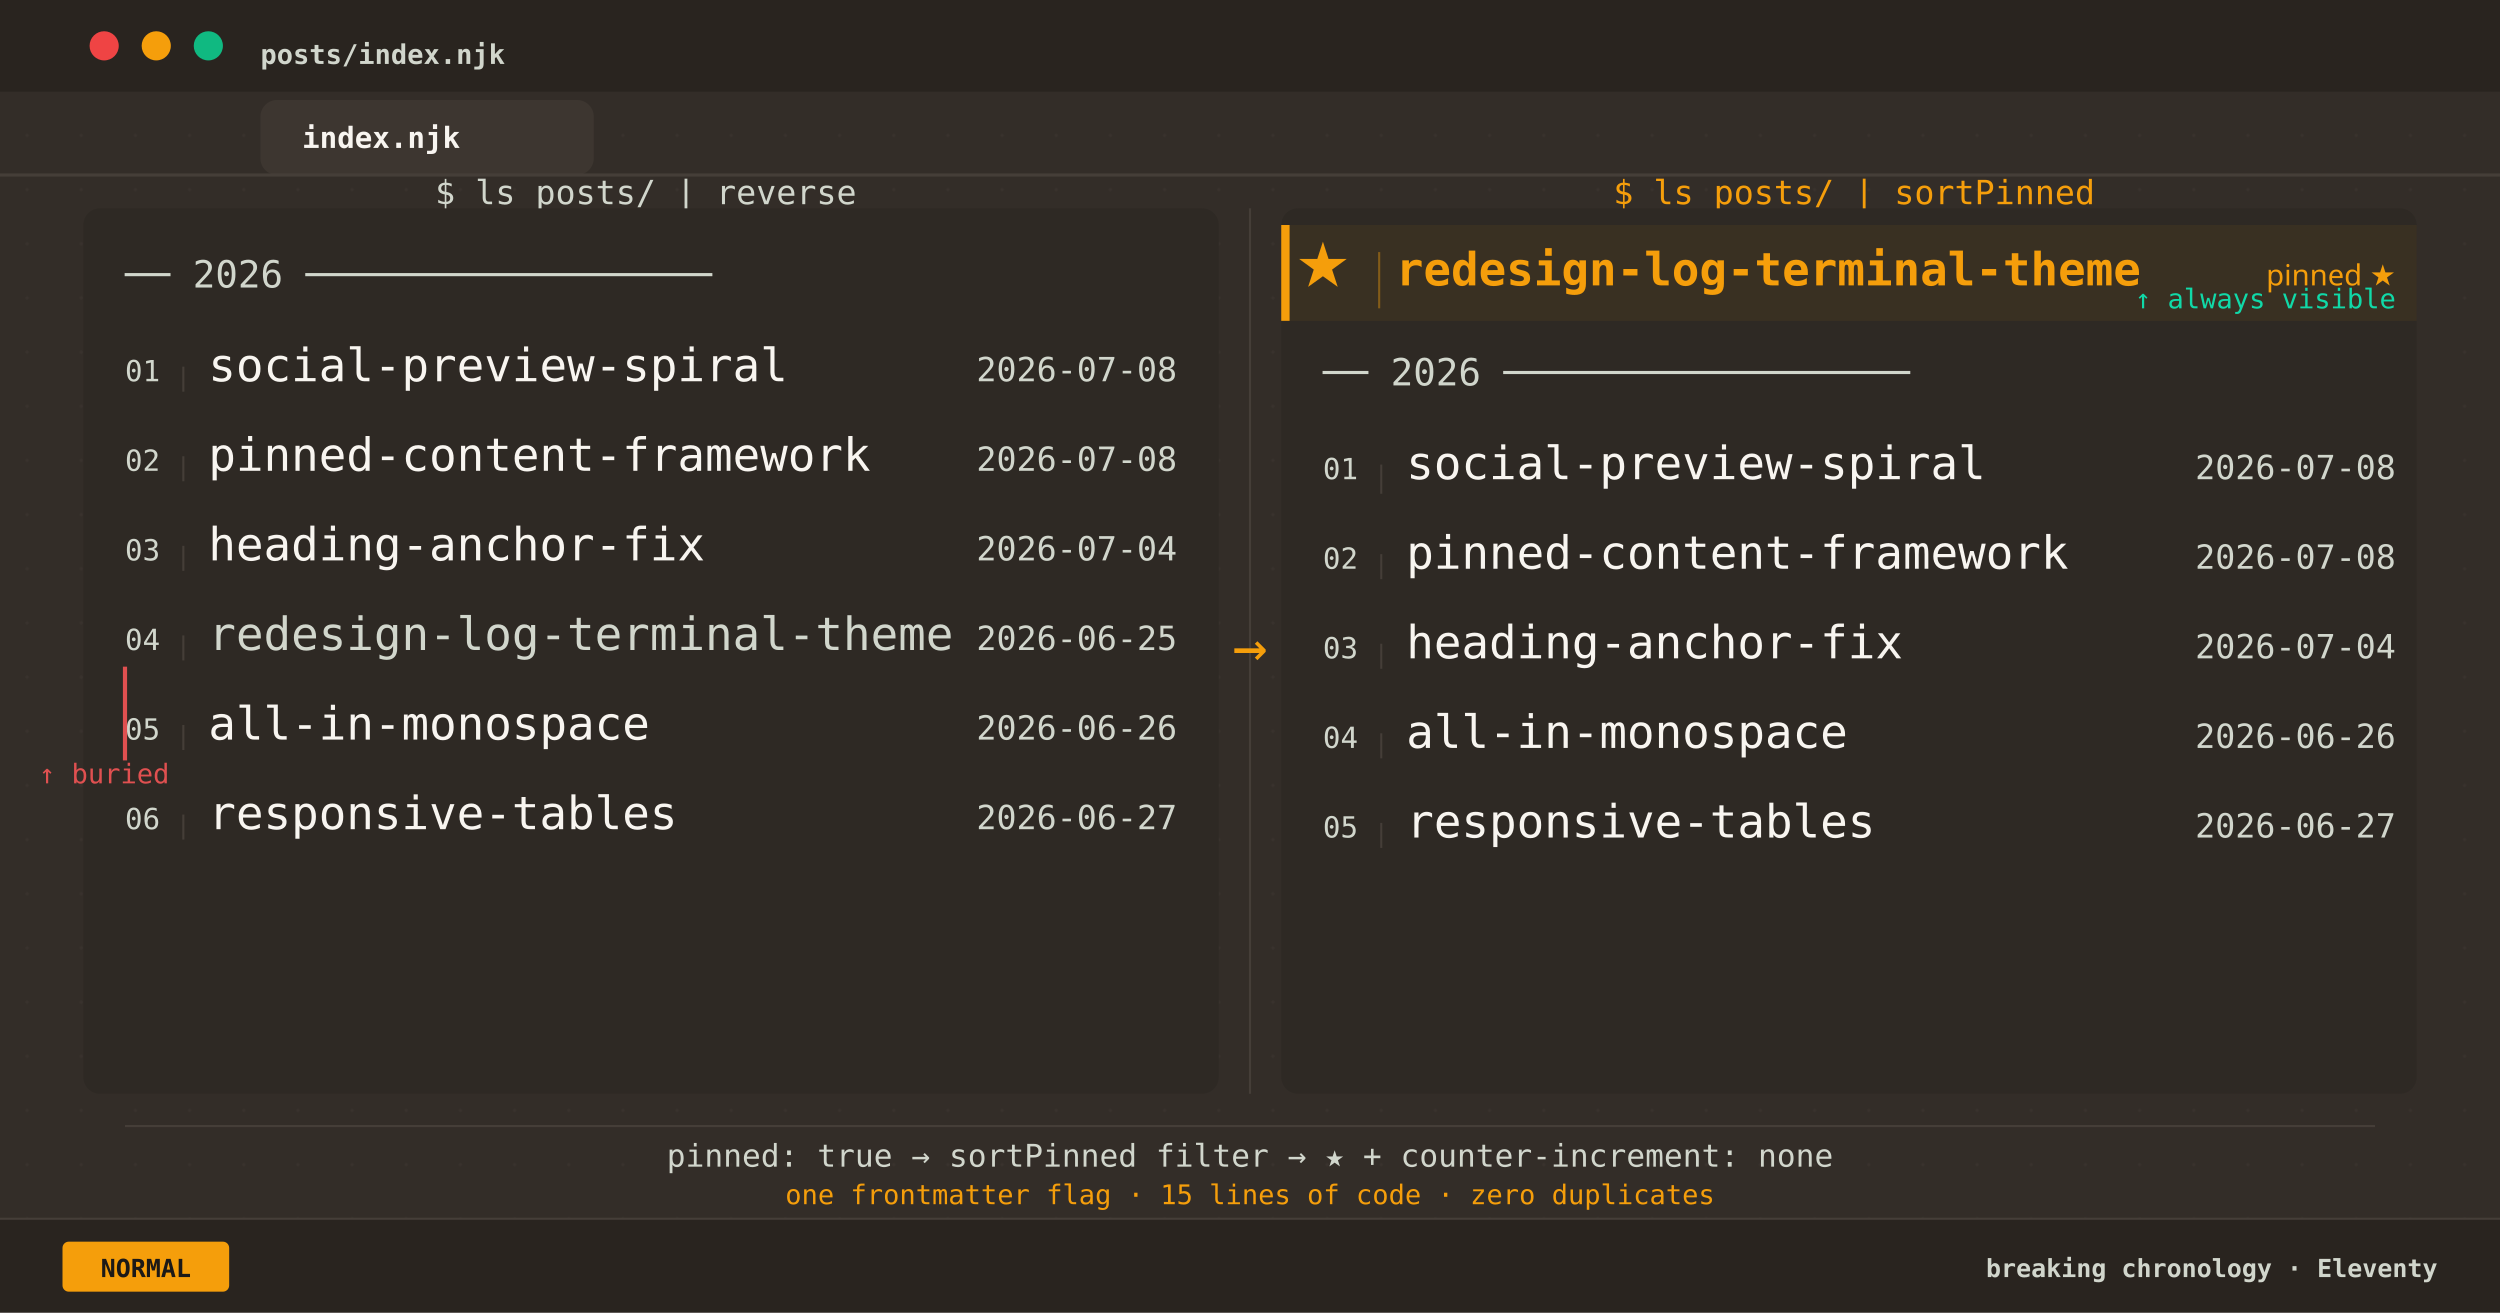
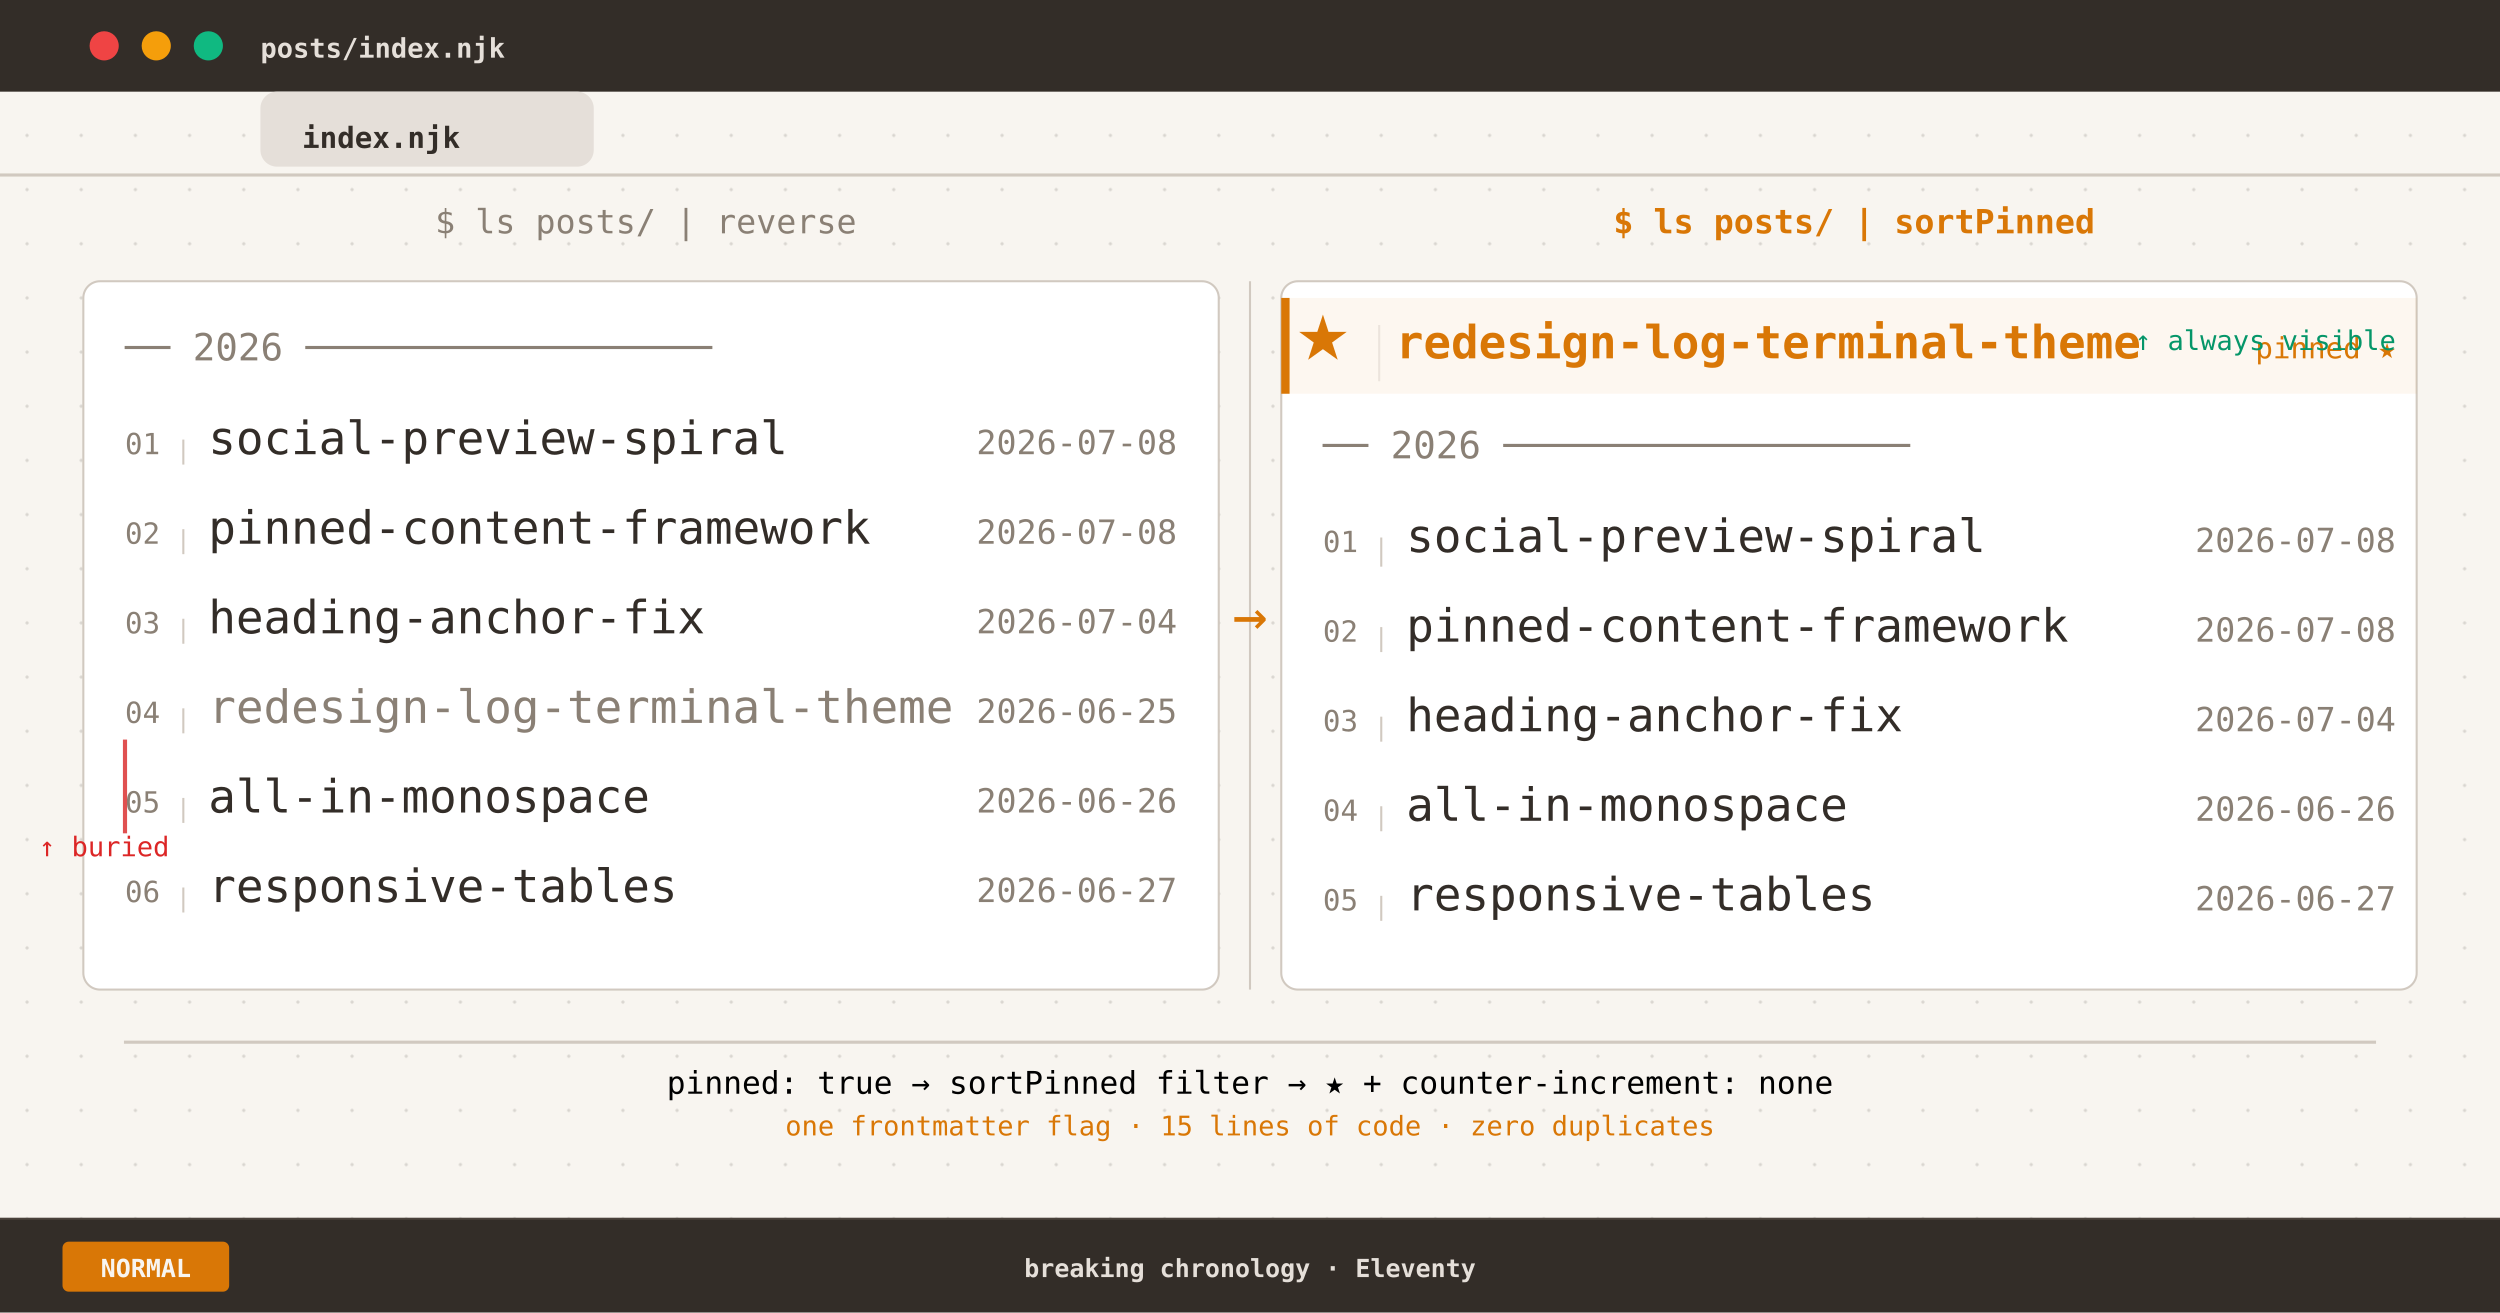
<svg xmlns="http://www.w3.org/2000/svg" viewBox="0 0 1200 630" width="1200" height="630">
  <defs>
-     <pattern id="dots" x="0" y="0" width="26" height="26" patternUnits="userSpaceOnUse">
-       <circle cx="13" cy="13" r="0.8" fill="#453E38" opacity="0.3" />
+     <style>
+       /* ── 1. TEMA ASLI MURNI: LIGHT MODE (Latar Blog Cream #f8f5f0) ── */
+       .canvas-bg { fill: #f8f5f0; }
+       .grid-dots { fill: #332D28; opacity: 0.15; }
+       .title-bar { fill: #332D28; }
+       .ui-tab { fill: #E5DFD9; }
+       .ui-tab-text { fill: #332D28; }
+       .ui-border { stroke: #D1C9C0; }
+       .panel-bg { fill: #FFFFFF; }
+       .log-bg { fill: #F4F1ED; }
+       
+       /* Teks &amp; Sintaks Light */
+       .text-base { fill: #F8F5F0; }
+       .text-dark { fill: #332D28; }
+       .text-muted { fill: #8A8075; }
+       .text-prompt { fill: #D97706; font-weight: 700; }
+       .arrow { fill: #D97706; }
+       
+       /* Indikator Status Light */
+       .status-fail { fill: #DC2626; }
+       .status-success { fill: #059669; }
+       .accent-amber { fill: #D97706; }
+       .badge-success { fill: #D97706; fill-opacity: 0.06; }
+       
+       /* Status Bar Light */
+       .statusbar-bg { fill: #332D28; }
+       .statusbar-border { stroke: #4A423B; }
+       .statusbar-badge { fill: #D97706; }
+       .statusbar-badge-text { fill: #F8F5F0; }
+       .statusbar-info { fill: #E5DFD9; }
+ 
+ 
+       /* ── 2. TEMA ASLI MURNI: DARK MODE (Latar Blog Charcoal #161616) ── */
+       @media (prefers-color-scheme: dark) {
+         .canvas-bg { fill: #161616; }
+         .grid-dots { fill: #453E38; opacity: 0.3; }
+         .title-bar { fill: #29241F; }
+         .ui-tab { fill: #3D3630; }
+         .ui-tab-text { fill: #F8F5F0; }
+         .ui-border { stroke: #453E38; }
+         .panel-bg { fill: #2E2924; }
+         .log-bg { fill: #2E2924; }
+         
+         /* Teks &amp; Sintaks Dark */
+         .text-base { fill: #F8F5F0; }
+         .text-dark { fill: #D1D6CC; }
+         .text-muted { fill: #7A6A5C; }
+         .text-prompt { fill: #F59E0B; font-weight: normal; }
+         .arrow { fill: #F59E0B; }
+         
+         /* Indikator Status Dark */
+         .status-fail { fill: #E05050; }
+         .status-success { fill: #10D9A8; }
+         .accent-amber { fill: #F59E0B; }
+         .badge-success { fill: #F59E0B; fill-opacity: 0.06; }
+         
+         /* Status Bar Dark */
+         .statusbar-bg { fill: #29241F; }
+         .statusbar-border { stroke: #453E38; }
+         .statusbar-badge { fill: #F59E0B; }
+         .statusbar-badge-text { fill: #1C1917; }
+         .statusbar-info { fill: #D1D6CC; }
+       }
+     </style>
+     <pattern id="dynamic-dots" x="0" y="0" width="26" height="26" patternUnits="userSpaceOnUse">
+       <circle class="grid-dots" cx="13" cy="13" r="0.8" />
    </pattern>
  </defs>
-   <rect width="1200" height="630" fill="#332D28" />
-   <rect width="1200" height="630" fill="url(#dots)" />
-   <rect x="0" y="0" width="1200" height="44" fill="#29241F" />
+   <rect class="canvas-bg" width="1200" height="630" />
+   <rect width="1200" height="630" fill="url(#dynamic-dots)" />
+   <rect class="title-bar" x="0" y="0" width="1200" height="44" />
  <circle cx="50" cy="22" r="7" fill="#EF4444" />
  <circle cx="75" cy="22" r="7" fill="#F59E0B" />
  <circle cx="100" cy="22" r="7" fill="#10B981" />
-   <text x="125" y="27" font-family="'JetBrains Mono', monospace" font-size="13" fill="#D1D6CC" font-weight="600" dominant-baseline="middle">posts/index.njk</text>
-   <rect x="125" y="48" width="160" height="36" rx="8" fill="#3D3630" />
-   <text x="145" y="71" font-family="'JetBrains Mono', monospace" font-size="14" fill="#F8F5F0" font-weight="600">index.njk</text>
-   <line x1="0" y1="84" x2="1200" y2="84" stroke="#453E38" stroke-width="1.5" />
-   <text x="310" y="98" font-family="'JetBrains Mono', monospace" font-size="16" fill="#D1D6CC" text-anchor="middle">$ ls posts/ | reverse</text>
-   <text x="890" y="98" font-family="'JetBrains Mono', monospace" font-size="16" fill="#F59E0B" text-anchor="middle">$ ls posts/ | sortPinned</text>
-   <rect x="40" y="100" width="545" height="425" fill="#2E2924" rx="8" />
-   <rect x="615" y="100" width="545" height="425" fill="#2E2924" rx="8" />
-   <line x1="600" y1="100" x2="600" y2="525" stroke="#453E38" stroke-width="1" />
-   <text x="600" y="320" font-family="'JetBrains Mono', monospace" font-size="28" fill="#F59E0B" text-anchor="middle">→</text>
-   <text x="60" y="138" font-family="'JetBrains Mono', monospace" font-size="18" fill="#D1D6CC">── 2026 ──────────────────</text>
-   <text x="60" y="183" font-family="'JetBrains Mono', monospace" font-size="14" fill="#D1D6CC">01</text>
-   <line x1="88" y1="176" x2="88" y2="188" stroke="#453E38" stroke-width="1" />
-   <text x="100" y="183" font-family="'JetBrains Mono', monospace" font-size="22" fill="#F8F5F0">social-preview-spiral</text>
-   <text x="565" y="183" font-family="'JetBrains Mono', monospace" font-size="16" fill="#D1D6CC" text-anchor="end">2026-07-08</text>
-   <text x="60" y="226" font-family="'JetBrains Mono', monospace" font-size="14" fill="#D1D6CC">02</text>
-   <line x1="88" y1="219" x2="88" y2="231" stroke="#453E38" stroke-width="1" />
-   <text x="100" y="226" font-family="'JetBrains Mono', monospace" font-size="22" fill="#F8F5F0">pinned-content-framework</text>
-   <text x="565" y="226" font-family="'JetBrains Mono', monospace" font-size="16" fill="#D1D6CC" text-anchor="end">2026-07-08</text>
-   <text x="60" y="269" font-family="'JetBrains Mono', monospace" font-size="14" fill="#D1D6CC">03</text>
-   <line x1="88" y1="262" x2="88" y2="274" stroke="#453E38" stroke-width="1" />
-   <text x="100" y="269" font-family="'JetBrains Mono', monospace" font-size="22" fill="#F8F5F0">heading-anchor-fix</text>
-   <text x="565" y="269" font-family="'JetBrains Mono', monospace" font-size="16" fill="#D1D6CC" text-anchor="end">2026-07-04</text>
-   <text x="60" y="312" font-family="'JetBrains Mono', monospace" font-size="14" fill="#D1D6CC">04</text>
-   <line x1="88" y1="305" x2="88" y2="317" stroke="#453E38" stroke-width="1" />
-   <text x="100" y="312" font-family="'JetBrains Mono', monospace" font-size="22" fill="#D1D6CC">redesign-log-terminal-theme</text>
-   <text x="565" y="312" font-family="'JetBrains Mono', monospace" font-size="16" fill="#D1D6CC" text-anchor="end">2026-06-25</text>
-   <text x="60" y="355" font-family="'JetBrains Mono', monospace" font-size="14" fill="#D1D6CC">05</text>
-   <line x1="88" y1="348" x2="88" y2="360" stroke="#453E38" stroke-width="1" />
-   <text x="100" y="355" font-family="'JetBrains Mono', monospace" font-size="22" fill="#F8F5F0">all-in-monospace</text>
-   <text x="565" y="355" font-family="'JetBrains Mono', monospace" font-size="16" fill="#D1D6CC" text-anchor="end">2026-06-26</text>
-   <text x="60" y="398" font-family="'JetBrains Mono', monospace" font-size="14" fill="#D1D6CC">06</text>
-   <line x1="88" y1="391" x2="88" y2="403" stroke="#453E38" stroke-width="1" />
-   <text x="100" y="398" font-family="'JetBrains Mono', monospace" font-size="22" fill="#F8F5F0">responsive-tables</text>
-   <text x="565" y="398" font-family="'JetBrains Mono', monospace" font-size="16" fill="#D1D6CC" text-anchor="end">2026-06-27</text>
-   <line x1="60" y1="320" x2="60" y2="365" stroke="#E05050" stroke-width="2" />
-   <text x="50" y="376" font-family="'JetBrains Mono', monospace" font-size="13" fill="#E05050" text-anchor="middle">↑ buried</text>
-   <rect x="615" y="108" width="545" height="46" fill="#F59E0B" fill-opacity="0.06" />
-   <rect x="615" y="108" width="4" height="46" fill="#F59E0B" />
-   <path d="M 0 -12 L 2.7 -3.7 L 11.4 -3.7 L 4.4 1.4 L 7.1 9.7 L 0 4.6 L -7.1 9.7 L -4.4 1.4 L -11.4 -3.7 L -2.7 -3.7 Z" fill="#F59E0B" transform="translate(635, 128)" />
-   <line x1="662" y1="121" x2="662" y2="148" stroke="#F59E0B" stroke-width="1" opacity="0.4" />
-   <text x="670" y="137" font-family="'JetBrains Mono', monospace" font-size="22" fill="#F59E0B" font-weight="700">redesign-log-terminal-theme</text>
-   <text x="1150" y="137" font-family="'JetBrains Mono', 'Apple Color Emoji', 'Noto Color Emoji', sans-serif" font-size="14" fill="#F59E0B" text-anchor="end">pinned ★</text>
-   <text x="635" y="185" font-family="'JetBrains Mono', monospace" font-size="18" fill="#D1D6CC">── 2026 ──────────────────</text>
-   <text x="635" y="230" font-family="'JetBrains Mono', monospace" font-size="14" fill="#D1D6CC">01</text>
-   <line x1="663" y1="223" x2="663" y2="237" stroke="#453E38" stroke-width="1" />
-   <text x="675" y="230" font-family="'JetBrains Mono', monospace" font-size="22" fill="#F8F5F0">social-preview-spiral</text>
-   <text x="1150" y="230" font-family="'JetBrains Mono', monospace" font-size="16" fill="#D1D6CC" text-anchor="end">2026-07-08</text>
-   <text x="635" y="273" font-family="'JetBrains Mono', monospace" font-size="14" fill="#D1D6CC">02</text>
-   <line x1="663" y1="266" x2="663" y2="278" stroke="#453E38" stroke-width="1" />
-   <text x="675" y="273" font-family="'JetBrains Mono', monospace" font-size="22" fill="#F8F5F0">pinned-content-framework</text>
-   <text x="1150" y="273" font-family="'JetBrains Mono', monospace" font-size="16" fill="#D1D6CC" text-anchor="end">2026-07-08</text>
-   <text x="635" y="316" font-family="'JetBrains Mono', monospace" font-size="14" fill="#D1D6CC">03</text>
-   <line x1="663" y1="309" x2="663" y2="321" stroke="#453E38" stroke-width="1" />
-   <text x="675" y="316" font-family="'JetBrains Mono', monospace" font-size="22" fill="#F8F5F0">heading-anchor-fix</text>
-   <text x="1150" y="316" font-family="'JetBrains Mono', monospace" font-size="16" fill="#D1D6CC" text-anchor="end">2026-07-04</text>
-   <text x="635" y="359" font-family="'JetBrains Mono', monospace" font-size="14" fill="#D1D6CC">04</text>
-   <line x1="663" y1="352" x2="663" y2="364" stroke="#453E38" stroke-width="1" />
-   <text x="675" y="359" font-family="'JetBrains Mono', monospace" font-size="22" fill="#F8F5F0">all-in-monospace</text>
-   <text x="1150" y="359" font-family="'JetBrains Mono', monospace" font-size="16" fill="#D1D6CC" text-anchor="end">2026-06-26</text>
-   <text x="635" y="402" font-family="'JetBrains Mono', monospace" font-size="14" fill="#D1D6CC">05</text>
-   <line x1="663" y1="395" x2="663" y2="407" stroke="#453E38" stroke-width="1" />
-   <text x="675" y="402" font-family="'JetBrains Mono', monospace" font-size="22" fill="#F8F5F0">responsive-tables</text>
-   <text x="1150" y="402" font-family="'JetBrains Mono', monospace" font-size="16" fill="#D1D6CC" text-anchor="end">2026-06-27</text>
-   <text x="1150" y="148" font-family="'JetBrains Mono', monospace" font-size="13" fill="#10D9A8" text-anchor="end">↑ always visible</text>
-   <rect x="60" y="540" width="1080" height="1" fill="#453E38" />
-   <text x="600" y="560" font-family="'JetBrains Mono', monospace" font-size="15" fill="#D1D6CC" text-anchor="middle">pinned: true  →  sortPinned filter  →  ★  +  counter-increment: none</text>
-   <text x="600" y="578" font-family="'JetBrains Mono', monospace" font-size="13" fill="#F59E0B" text-anchor="middle">one frontmatter flag · 15 lines of code · zero duplicates</text>
-   <rect x="0" y="585" width="1200" height="45" fill="#29241F" />
-   <line x1="0" y1="585" x2="1200" y2="585" stroke="#453E38" stroke-width="1" />
-   <rect x="30" y="596" width="80" height="24" rx="3" fill="#F59E0B" />
-   <text x="70" y="613" font-family="'JetBrains Mono', monospace" font-size="12" fill="#1C1917" font-weight="800" text-anchor="middle">NORMAL</text>
-   <text x="1170" y="613" font-family="'JetBrains Mono', monospace" font-size="12" fill="#D1D6CC" font-weight="600" text-anchor="end">breaking chronology · Eleventy</text>
+   <text class="statusbar-info" x="125" y="24" font-family="'JetBrains Mono', monospace" font-size="13" font-weight="600" dominant-baseline="middle">posts/index.njk</text>
+   <rect class="ui-tab" x="125" y="44" width="160" height="36" rx="8" />
+   <text class="ui-tab-text" x="145" y="71" font-family="'JetBrains Mono', monospace" font-size="14" font-weight="600">index.njk</text>
+   <line class="ui-border" x1="0" y1="84" x2="1200" y2="84" stroke-width="1.5" />
+   <text class="text-muted" x="310" y="112" font-family="'JetBrains Mono', monospace" font-size="16" text-anchor="middle">$ ls posts/ | reverse</text>
+   <text class="text-prompt" x="890" y="112" font-family="'JetBrains Mono', monospace" font-size="16" text-anchor="middle">$ ls posts/ | sortPinned</text>
+   <rect class="panel-bg ui-border" x="40" y="135" width="545" height="340" rx="8" stroke-width="1" />
+   <rect class="panel-bg ui-border" x="615" y="135" width="545" height="340" rx="8" stroke-width="1" />
+   <line class="ui-border" x1="600" y1="135" x2="600" y2="475" stroke-width="1" />
+   <text class="arrow" x="600" y="305" font-family="'JetBrains Mono', monospace" font-size="28" text-anchor="middle">→</text>
+   <text class="text-muted" x="60" y="173" font-family="'JetBrains Mono', monospace" font-size="18">── 2026 ──────────────────</text>
+   <text class="text-muted" x="60" y="218" font-family="'JetBrains Mono', monospace" font-size="14">01</text>
+   <line class="ui-border" x1="88" y1="211" x2="88" y2="223" stroke-width="1" />
+   <text class="text-dark" x="100" y="218" font-family="'JetBrains Mono', monospace" font-size="22">social-preview-spiral</text>
+   <text class="text-muted" x="565" y="218" font-family="'JetBrains Mono', monospace" font-size="16" text-anchor="end">2026-07-08</text>
+   <text class="text-muted" x="60" y="261" font-family="'JetBrains Mono', monospace" font-size="14">02</text>
+   <line class="ui-border" x1="88" y1="254" x2="88" y2="266" stroke-width="1" />
+   <text class="text-dark" x="100" y="261" font-family="'JetBrains Mono', monospace" font-size="22">pinned-content-framework</text>
+   <text class="text-muted" x="565" y="261" font-family="'JetBrains Mono', monospace" font-size="16" text-anchor="end">2026-07-08</text>
+   <text class="text-muted" x="60" y="304" font-family="'JetBrains Mono', monospace" font-size="14">03</text>
+   <line class="ui-border" x1="88" y1="297" x2="88" y2="309" stroke-width="1" />
+   <text class="text-dark" x="100" y="304" font-family="'JetBrains Mono', monospace" font-size="22">heading-anchor-fix</text>
+   <text class="text-muted" x="565" y="304" font-family="'JetBrains Mono', monospace" font-size="16" text-anchor="end">2026-07-04</text>
+   <text class="text-muted" x="60" y="347" font-family="'JetBrains Mono', monospace" font-size="14">04</text>
+   <line class="ui-border" x1="88" y1="340" x2="88" y2="352" stroke-width="1" />
+   <text class="text-muted" x="100" y="347" font-family="'JetBrains Mono', monospace" font-size="22">redesign-log-terminal-theme</text>
+   <text class="text-muted" x="565" y="347" font-family="'JetBrains Mono', monospace" font-size="16" text-anchor="end">2026-06-25</text>
+   <text class="text-muted" x="60" y="390" font-family="'JetBrains Mono', monospace" font-size="14">05</text>
+   <line class="ui-border" x1="88" y1="383" x2="88" y2="395" stroke-width="1" />
+   <text class="text-dark" x="100" y="390" font-family="'JetBrains Mono', monospace" font-size="22">all-in-monospace</text>
+   <text class="text-muted" x="565" y="390" font-family="'JetBrains Mono', monospace" font-size="16" text-anchor="end">2026-06-26</text>
+   <text class="text-muted" x="60" y="433" font-family="'JetBrains Mono', monospace" font-size="14">06</text>
+   <line class="ui-border" x1="88" y1="426" x2="88" y2="438" stroke-width="1" />
+   <text class="text-dark" x="100" y="433" font-family="'JetBrains Mono', monospace" font-size="22">responsive-tables</text>
+   <text class="text-muted" x="565" y="433" font-family="'JetBrains Mono', monospace" font-size="16" text-anchor="end">2026-06-27</text>
+   <line x1="60" y1="355" x2="60" y2="400" stroke="#E05050" stroke-width="2" />
+   <text class="status-fail" x="50" y="411" font-family="'JetBrains Mono', monospace" font-size="13" text-anchor="middle">↑ buried</text>
+   <rect class="badge-success" x="615" y="143" width="545" height="46" />
+   <rect class="accent-amber" x="615" y="143" width="4" height="46" />
+   <path class="accent-amber" d="M 0 -12 L 2.7 -3.7 L 11.4 -3.7 L 4.4 1.4 L 7.1 9.7 L 0 4.6 L -7.1 9.7 L -4.4 1.4 L -11.4 -3.7 L -2.7 -3.7 Z" transform="translate(635, 163)" />
+   <line x1="662" y1="156" x2="662" y2="183" class="ui-border" stroke-width="1" opacity="0.4" />
+   <text class="accent-amber" x="670" y="172" font-family="'JetBrains Mono', monospace" font-size="22" font-weight="700">redesign-log-terminal-theme</text>
+   <text class="accent-amber" x="1150" y="172" font-family="'JetBrains Mono', monospace" font-size="14" text-anchor="end">pinned ★</text>
+   <text class="text-muted" x="635" y="220" font-family="'JetBrains Mono', monospace" font-size="18">── 2026 ──────────────────</text>
+   <text class="text-muted" x="635" y="265" font-family="'JetBrains Mono', monospace" font-size="14">01</text>
+   <line class="ui-border" x1="663" y1="258" x2="663" y2="272" stroke-width="1" />
+   <text class="text-dark" x="675" y="265" font-family="'JetBrains Mono', monospace" font-size="22">social-preview-spiral</text>
+   <text class="text-muted" x="1150" y="265" font-family="'JetBrains Mono', monospace" font-size="16" text-anchor="end">2026-07-08</text>
+   <text class="text-muted" x="635" y="308" font-family="'JetBrains Mono', monospace" font-size="14">02</text>
+   <line class="ui-border" x1="663" y1="301" x2="663" y2="313" stroke-width="1" />
+   <text class="text-dark" x="675" y="308" font-family="'JetBrains Mono', monospace" font-size="22">pinned-content-framework</text>
+   <text class="text-muted" x="1150" y="308" font-family="'JetBrains Mono', monospace" font-size="16" text-anchor="end">2026-07-08</text>
+   <text class="text-muted" x="635" y="351" font-family="'JetBrains Mono', monospace" font-size="14">03</text>
+   <line class="ui-border" x1="663" y1="344" x2="663" y2="356" stroke-width="1" />
+   <text class="text-dark" x="675" y="351" font-family="'JetBrains Mono', monospace" font-size="22">heading-anchor-fix</text>
+   <text class="text-muted" x="1150" y="351" font-family="'JetBrains Mono', monospace" font-size="16" text-anchor="end">2026-07-04</text>
+   <text class="text-muted" x="635" y="394" font-family="'JetBrains Mono', monospace" font-size="14">04</text>
+   <line class="ui-border" x1="663" y1="387" x2="663" y2="399" stroke-width="1" />
+   <text class="text-dark" x="675" y="394" font-family="'JetBrains Mono', monospace" font-size="22">all-in-monospace</text>
+   <text class="text-muted" x="1150" y="394" font-family="'JetBrains Mono', monospace" font-size="16" text-anchor="end">2026-06-26</text>
+   <text class="text-muted" x="635" y="437" font-family="'JetBrains Mono', monospace" font-size="14">05</text>
+   <line class="ui-border" x1="663" y1="430" x2="663" y2="442" stroke-width="1" />
+   <text class="text-dark" x="675" y="437" font-family="'JetBrains Mono', monospace" font-size="22">responsive-tables</text>
+   <text class="text-muted" x="1150" y="437" font-family="'JetBrains Mono', monospace" font-size="16" text-anchor="end">2026-06-27</text>
+   <text class="status-success" x="1150" y="168" font-family="'JetBrains Mono', monospace" font-size="13" text-anchor="end">↑ always visible</text>
+   <rect class="ui-border" x="60" y="500" width="1080" height="0.5" fill="none" />
+   <text class="text-hint" x="600" y="525" font-family="'JetBrains Mono', monospace" font-size="15" text-anchor="middle">pinned: true  →  sortPinned filter  →  ★  +  counter-increment: none</text>
+   <text class="arrow" x="600" y="545" font-family="'JetBrains Mono', monospace" font-size="13" text-anchor="middle">one frontmatter flag · 15 lines of code · zero duplicates</text>
+   <rect class="statusbar-bg" x="0" y="585" width="1200" height="45" />
+   <line class="statusbar-border" x1="0" y1="585" x2="1200" y2="585" stroke-width="1" />
+   <rect class="statusbar-badge" x="30" y="596" width="80" height="24" rx="3" />
+   <text class="statusbar-badge-text" x="70" y="613" font-family="'JetBrains Mono', monospace" font-size="12" font-weight="800" text-anchor="middle">NORMAL</text>
+   <text class="statusbar-info" x="600" y="613" font-family="'JetBrains Mono', monospace" font-size="12" font-weight="600" text-anchor="middle">breaking chronology · Eleventy</text>
</svg>
